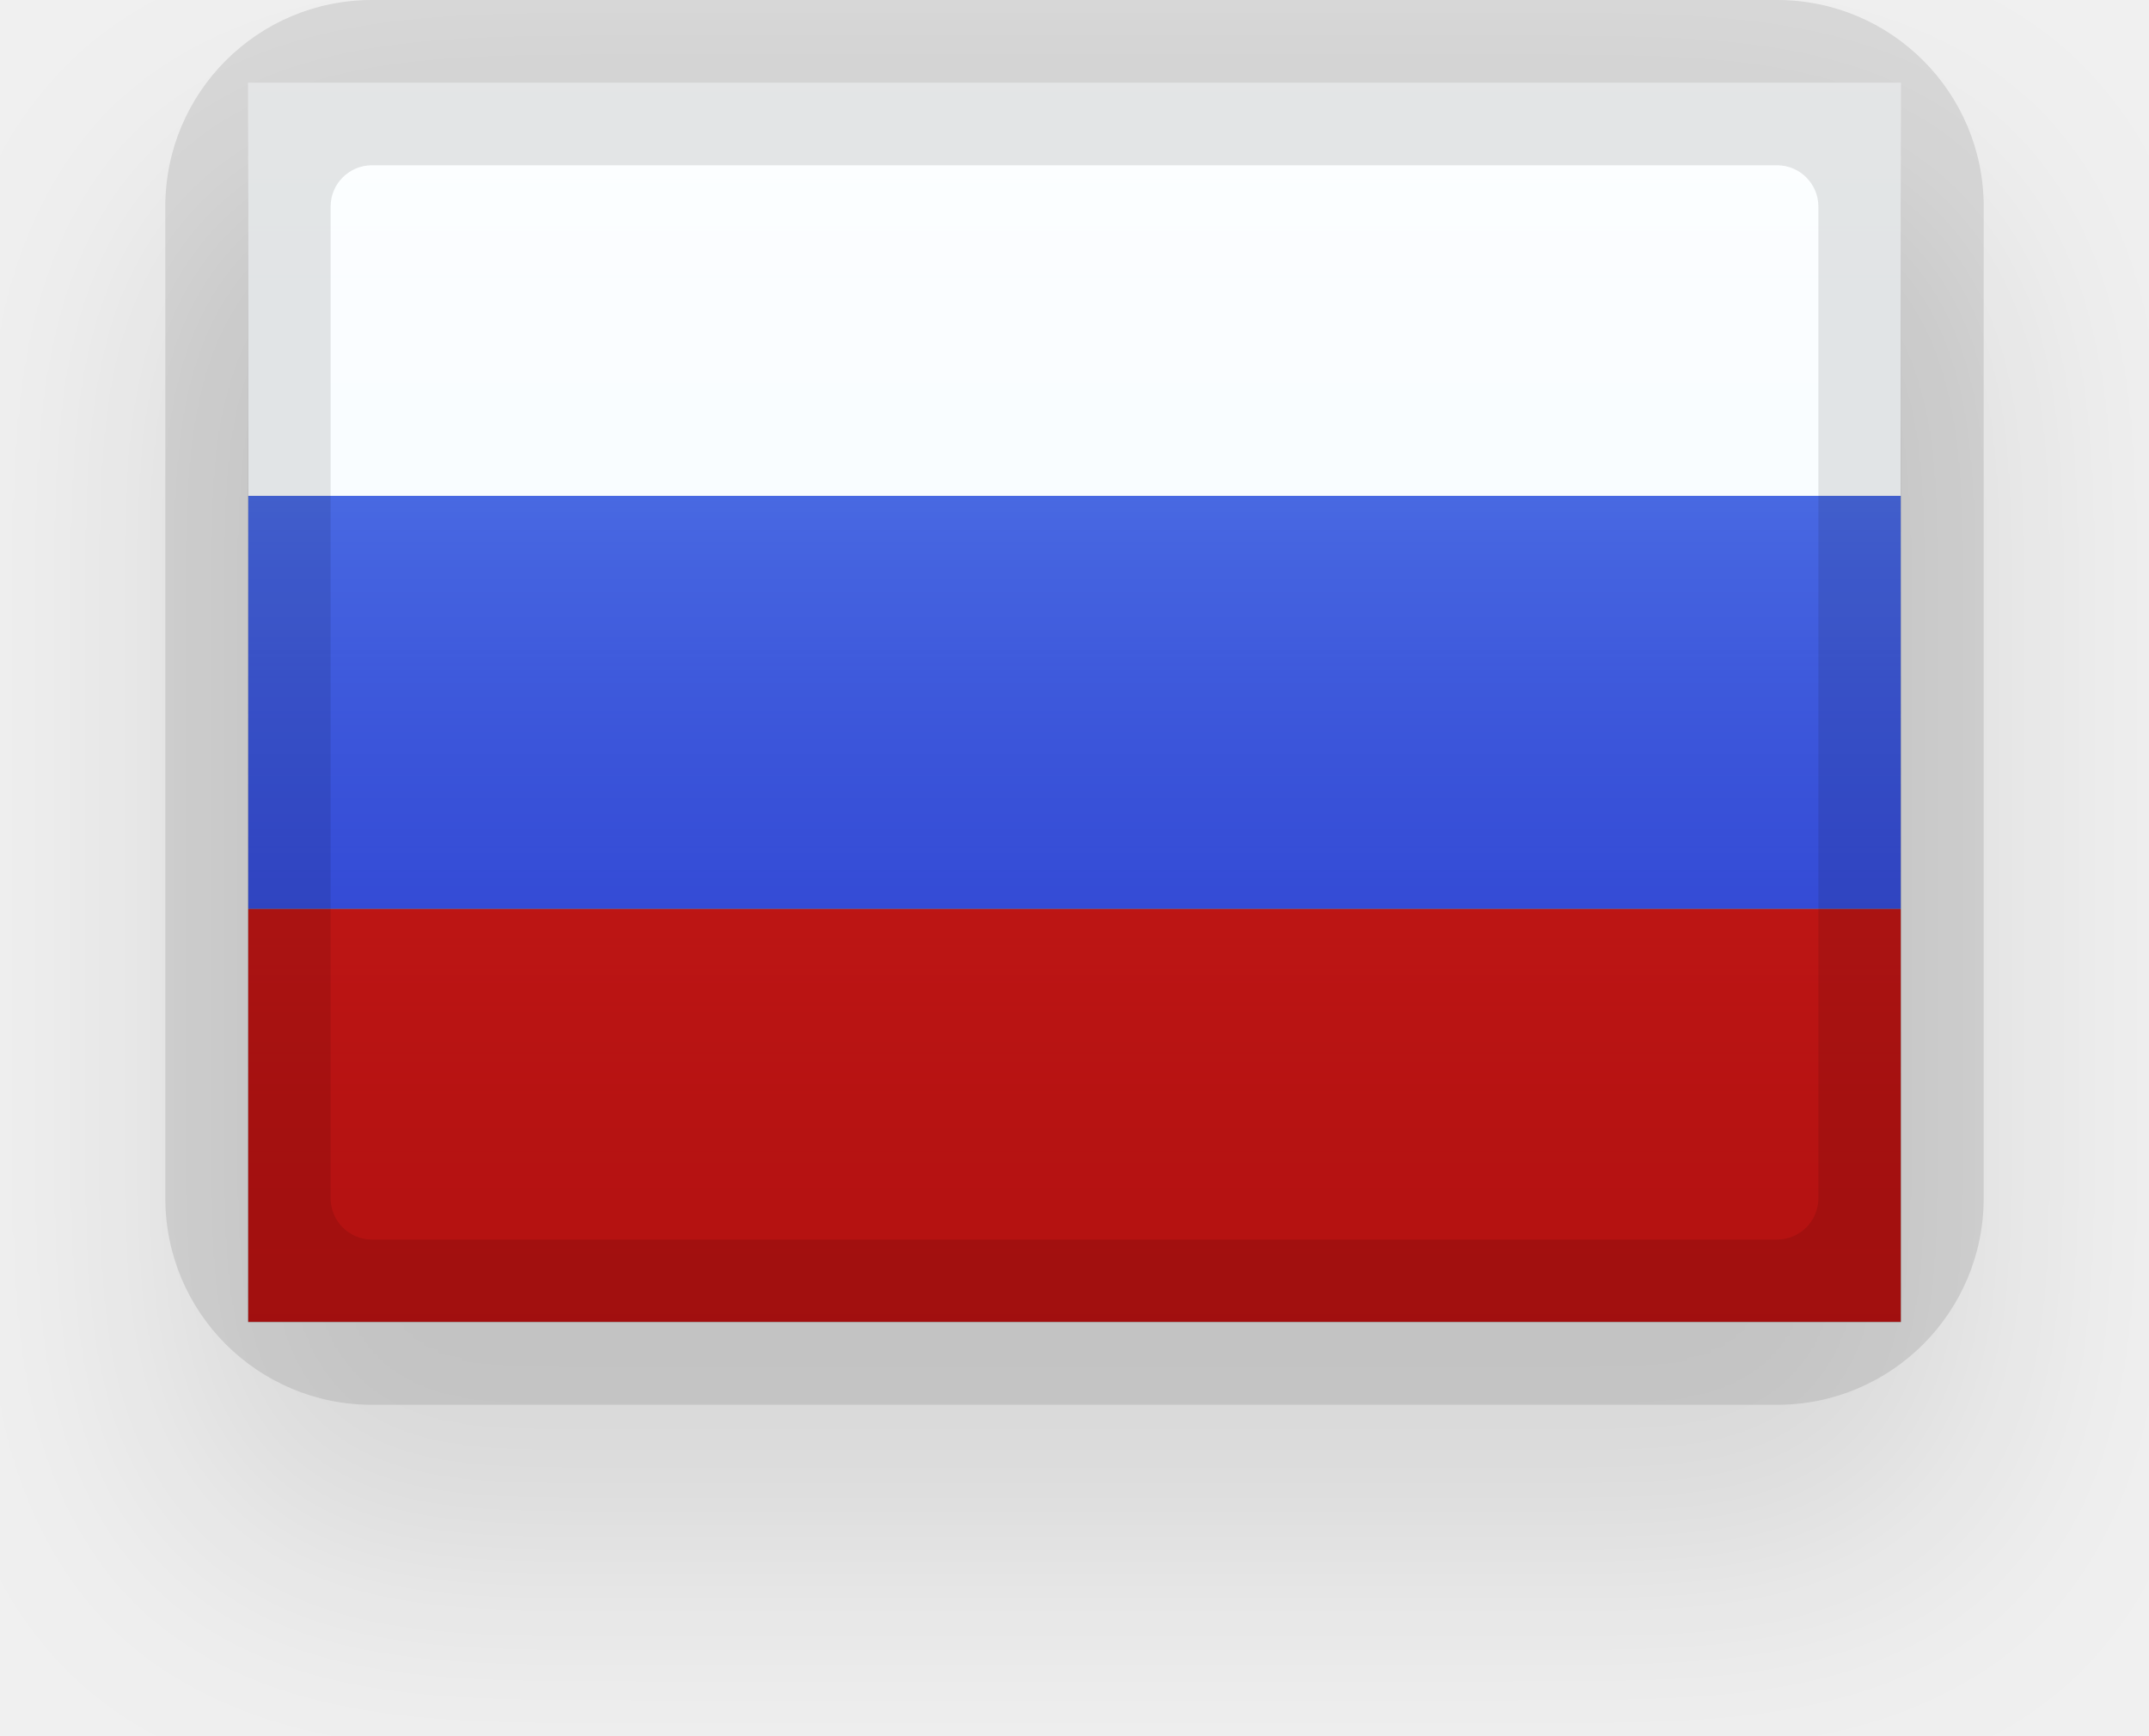
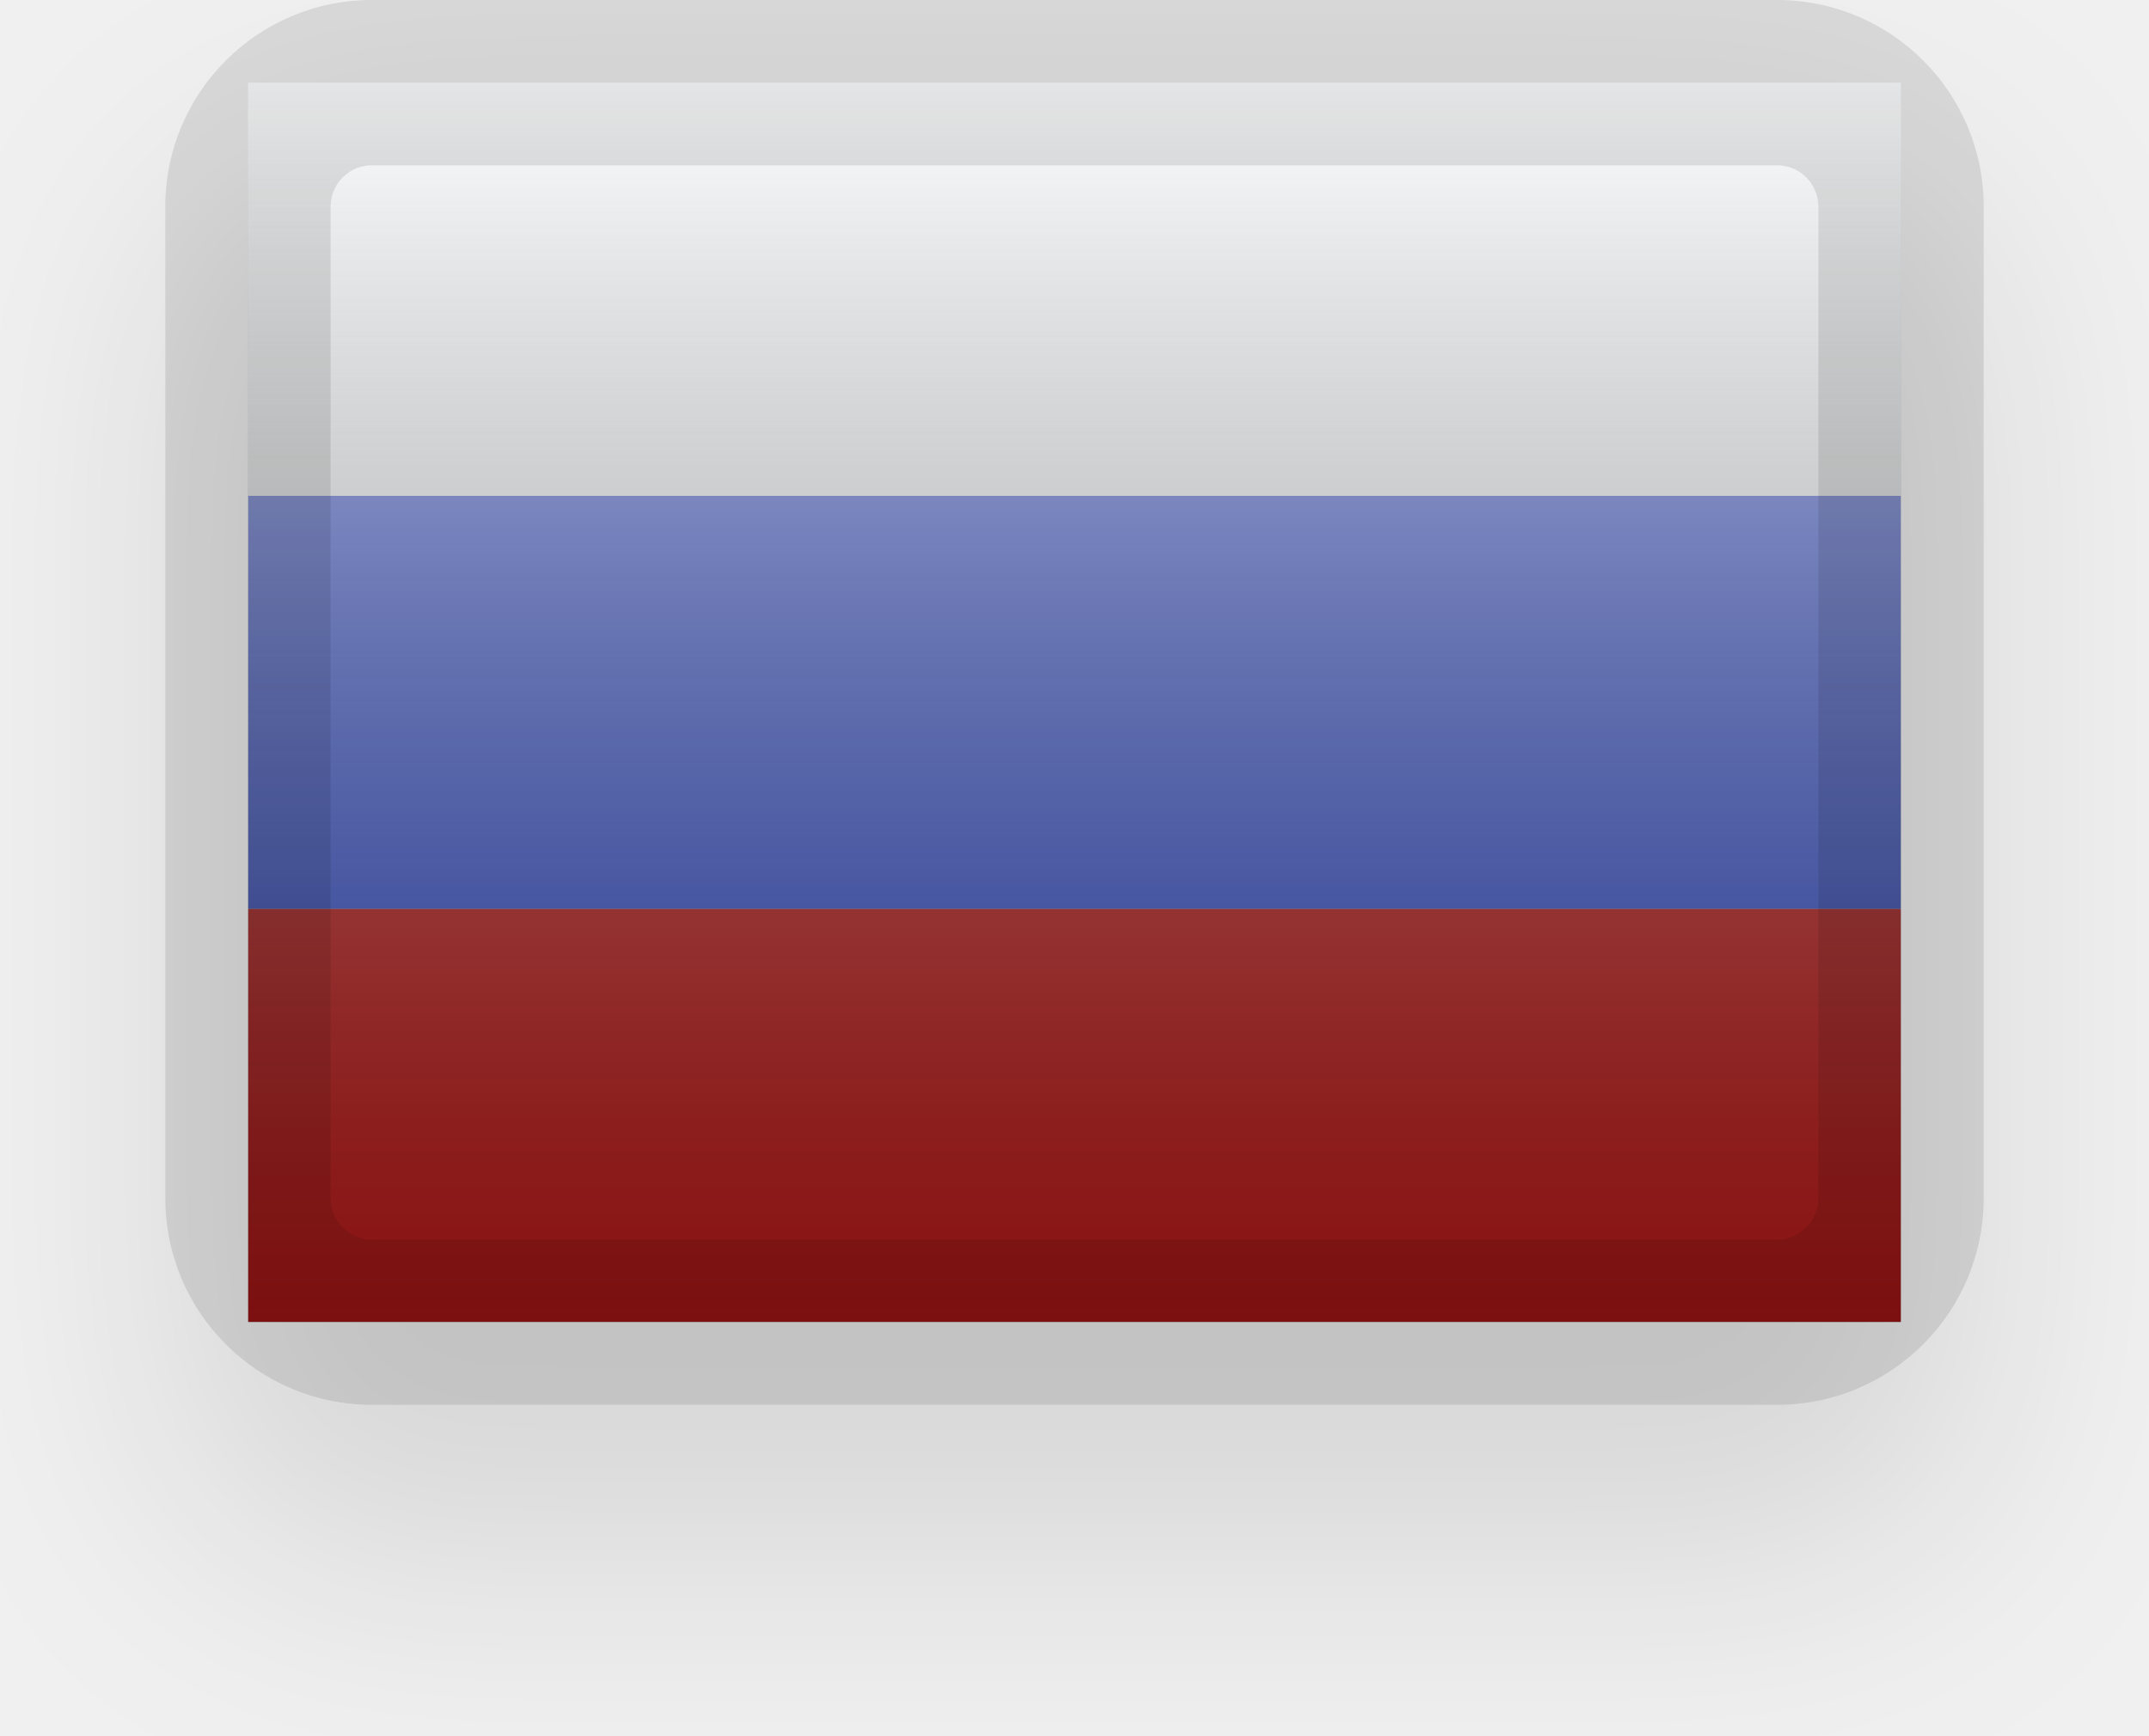
- <svg xmlns="http://www.w3.org/2000/svg" width="26" height="21" viewBox="0 0 26 21" fill="none">
-   <g filter="url(#filter0_d_8_40)">
-     <mask id="mask0_8_40" style="mask-type:alpha" maskUnits="userSpaceOnUse" x="3" y="1" width="20" height="15">
-       <rect x="3" y="1" width="20" height="15" fill="white" />
-     </mask>
-     <g mask="url(#mask0_8_40)">
-       <mask id="mask1_8_40" style="mask-type:alpha" maskUnits="userSpaceOnUse" x="3" y="1" width="20" height="15">
-         <path fill-rule="evenodd" clip-rule="evenodd" d="M3 1V16H23V1H3Z" fill="white" />
-       </mask>
-       <g mask="url(#mask1_8_40)">
-         <rect x="3" y="6" width="20" height="5" fill="#3D58DB" />
-         <path fill-rule="evenodd" clip-rule="evenodd" d="M3 1V6H23V1H3Z" fill="#F7FCFF" />
-         <path fill-rule="evenodd" clip-rule="evenodd" d="M3 11V16H23V11H3Z" fill="#C51918" />
+ <svg xmlns="http://www.w3.org/2000/svg" fill="none" height="21" viewBox="0 0 26 21" width="26">
+   <filter id="a" color-interpolation-filters="sRGB" filterUnits="userSpaceOnUse" height="21" width="26" x="0" y="0">
+     <feFlood flood-opacity="0" result="BackgroundImageFix" />
+     <feColorMatrix in="SourceAlpha" result="hardAlpha" type="matrix" values="0 0 0 0 0 0 0 0 0 0 0 0 0 0 0 0 0 0 127 0" />
+     <feOffset dy="2" />
+     <feGaussianBlur stdDeviation="1.5" />
+     <feColorMatrix type="matrix" values="0 0 0 0 0 0 0 0 0 0 0 0 0 0 0 0 0 0 0.1 0" />
+     <feBlend in2="BackgroundImageFix" mode="normal" result="effect1_dropShadow_8_40" />
+     <feBlend in="SourceGraphic" in2="effect1_dropShadow_8_40" mode="normal" result="shape" />
+   </filter>
+   <linearGradient id="b" gradientUnits="userSpaceOnUse" x1="13" x2="13" y1="1" y2="16">
+     <stop offset="0" stop-color="#fff" stop-opacity=".7" />
+     <stop offset="1" stop-opacity=".3" />
+   </linearGradient>
+   <mask id="c" height="15" maskUnits="userSpaceOnUse" width="20" x="3" y="1">
+     <path d="m3 1h20v15h-20z" fill="#fff" />
+   </mask>
+   <mask id="d" height="15" maskUnits="userSpaceOnUse" width="20" x="3" y="1">
+     <path clip-rule="evenodd" d="m3 1v15h20v-15z" fill="#fff" fill-rule="evenodd" />
+   </mask>
+   <g filter="url(#a)">
+     <g mask="url(#c)">
+       <g mask="url(#d)">
+         <path d="m3 6h20v5h-20z" fill="#3d58db" />
+         <g clip-rule="evenodd" fill-rule="evenodd">
+           <path d="m3 1v5h20v-5z" fill="#f7fcff" />
+           <path d="m3 11v5h20v-5z" fill="#c51918" />
+         </g>
      </g>
    </g>
-     <rect x="3" y="1" width="20" height="15" fill="url(#paint0_linear_8_40)" style="mix-blend-mode:overlay" />
-     <path d="M4.5 2H21.5V0H4.5V2ZM22 2.5V14.5H24V2.5H22ZM21.5 15H4.5V17H21.5V15ZM4 14.5V2.5H2V14.5H4ZM4.5 15C4.224 15 4 14.776 4 14.5H2C2 15.881 3.119 17 4.5 17V15ZM22 14.5C22 14.776 21.776 15 21.5 15V17C22.881 17 24 15.881 24 14.5H22ZM21.5 2C21.776 2 22 2.224 22 2.5H24C24 1.119 22.881 0 21.5 0V2ZM4.5 0C3.119 0 2 1.119 2 2.5H4C4 2.224 4.224 2 4.5 2V0Z" fill="black" fill-opacity="0.1" style="mix-blend-mode:multiply" />
+     <path d="m3 1h20v15h-20z" fill="url(#b)" />
+     <path d="m4.5 2h17v-2h-17zm17.5.5v12h2v-12zm-.5 12.5h-17v2h17zm-17.5-.5v-12h-2v12zm.5.5c-.276 0-.5-.224-.5-.5h-2c0 1.381 1.119 2.5 2.5 2.5zm17.5-.5c0 .276-.224.5-.5.5v2c1.381 0 2.5-1.119 2.5-2.5zm-.5-12.5c.276 0 .5.224.5.5h2c0-1.381-1.119-2.5-2.5-2.5zm-17-2c-1.381 0-2.5 1.119-2.5 2.5h2c0-.276.224-.5.5-.5z" fill="#000" fill-opacity=".1" />
  </g>
-   <defs>
-     <filter id="filter0_d_8_40" x="0" y="0" width="26" height="21" filterUnits="userSpaceOnUse" color-interpolation-filters="sRGB">
-       <feFlood flood-opacity="0" result="BackgroundImageFix" />
-       <feColorMatrix in="SourceAlpha" type="matrix" values="0 0 0 0 0 0 0 0 0 0 0 0 0 0 0 0 0 0 127 0" result="hardAlpha" />
-       <feOffset dy="2" />
-       <feGaussianBlur stdDeviation="1.5" />
-       <feColorMatrix type="matrix" values="0 0 0 0 0 0 0 0 0 0 0 0 0 0 0 0 0 0 0.1 0" />
-       <feBlend mode="normal" in2="BackgroundImageFix" result="effect1_dropShadow_8_40" />
-       <feBlend mode="normal" in="SourceGraphic" in2="effect1_dropShadow_8_40" result="shape" />
-     </filter>
-     <linearGradient id="paint0_linear_8_40" x1="13" y1="1" x2="13" y2="16" gradientUnits="userSpaceOnUse">
-       <stop stop-color="white" stop-opacity="0.7" />
-       <stop offset="1" stop-opacity="0.3" />
-     </linearGradient>
-   </defs>
</svg>
